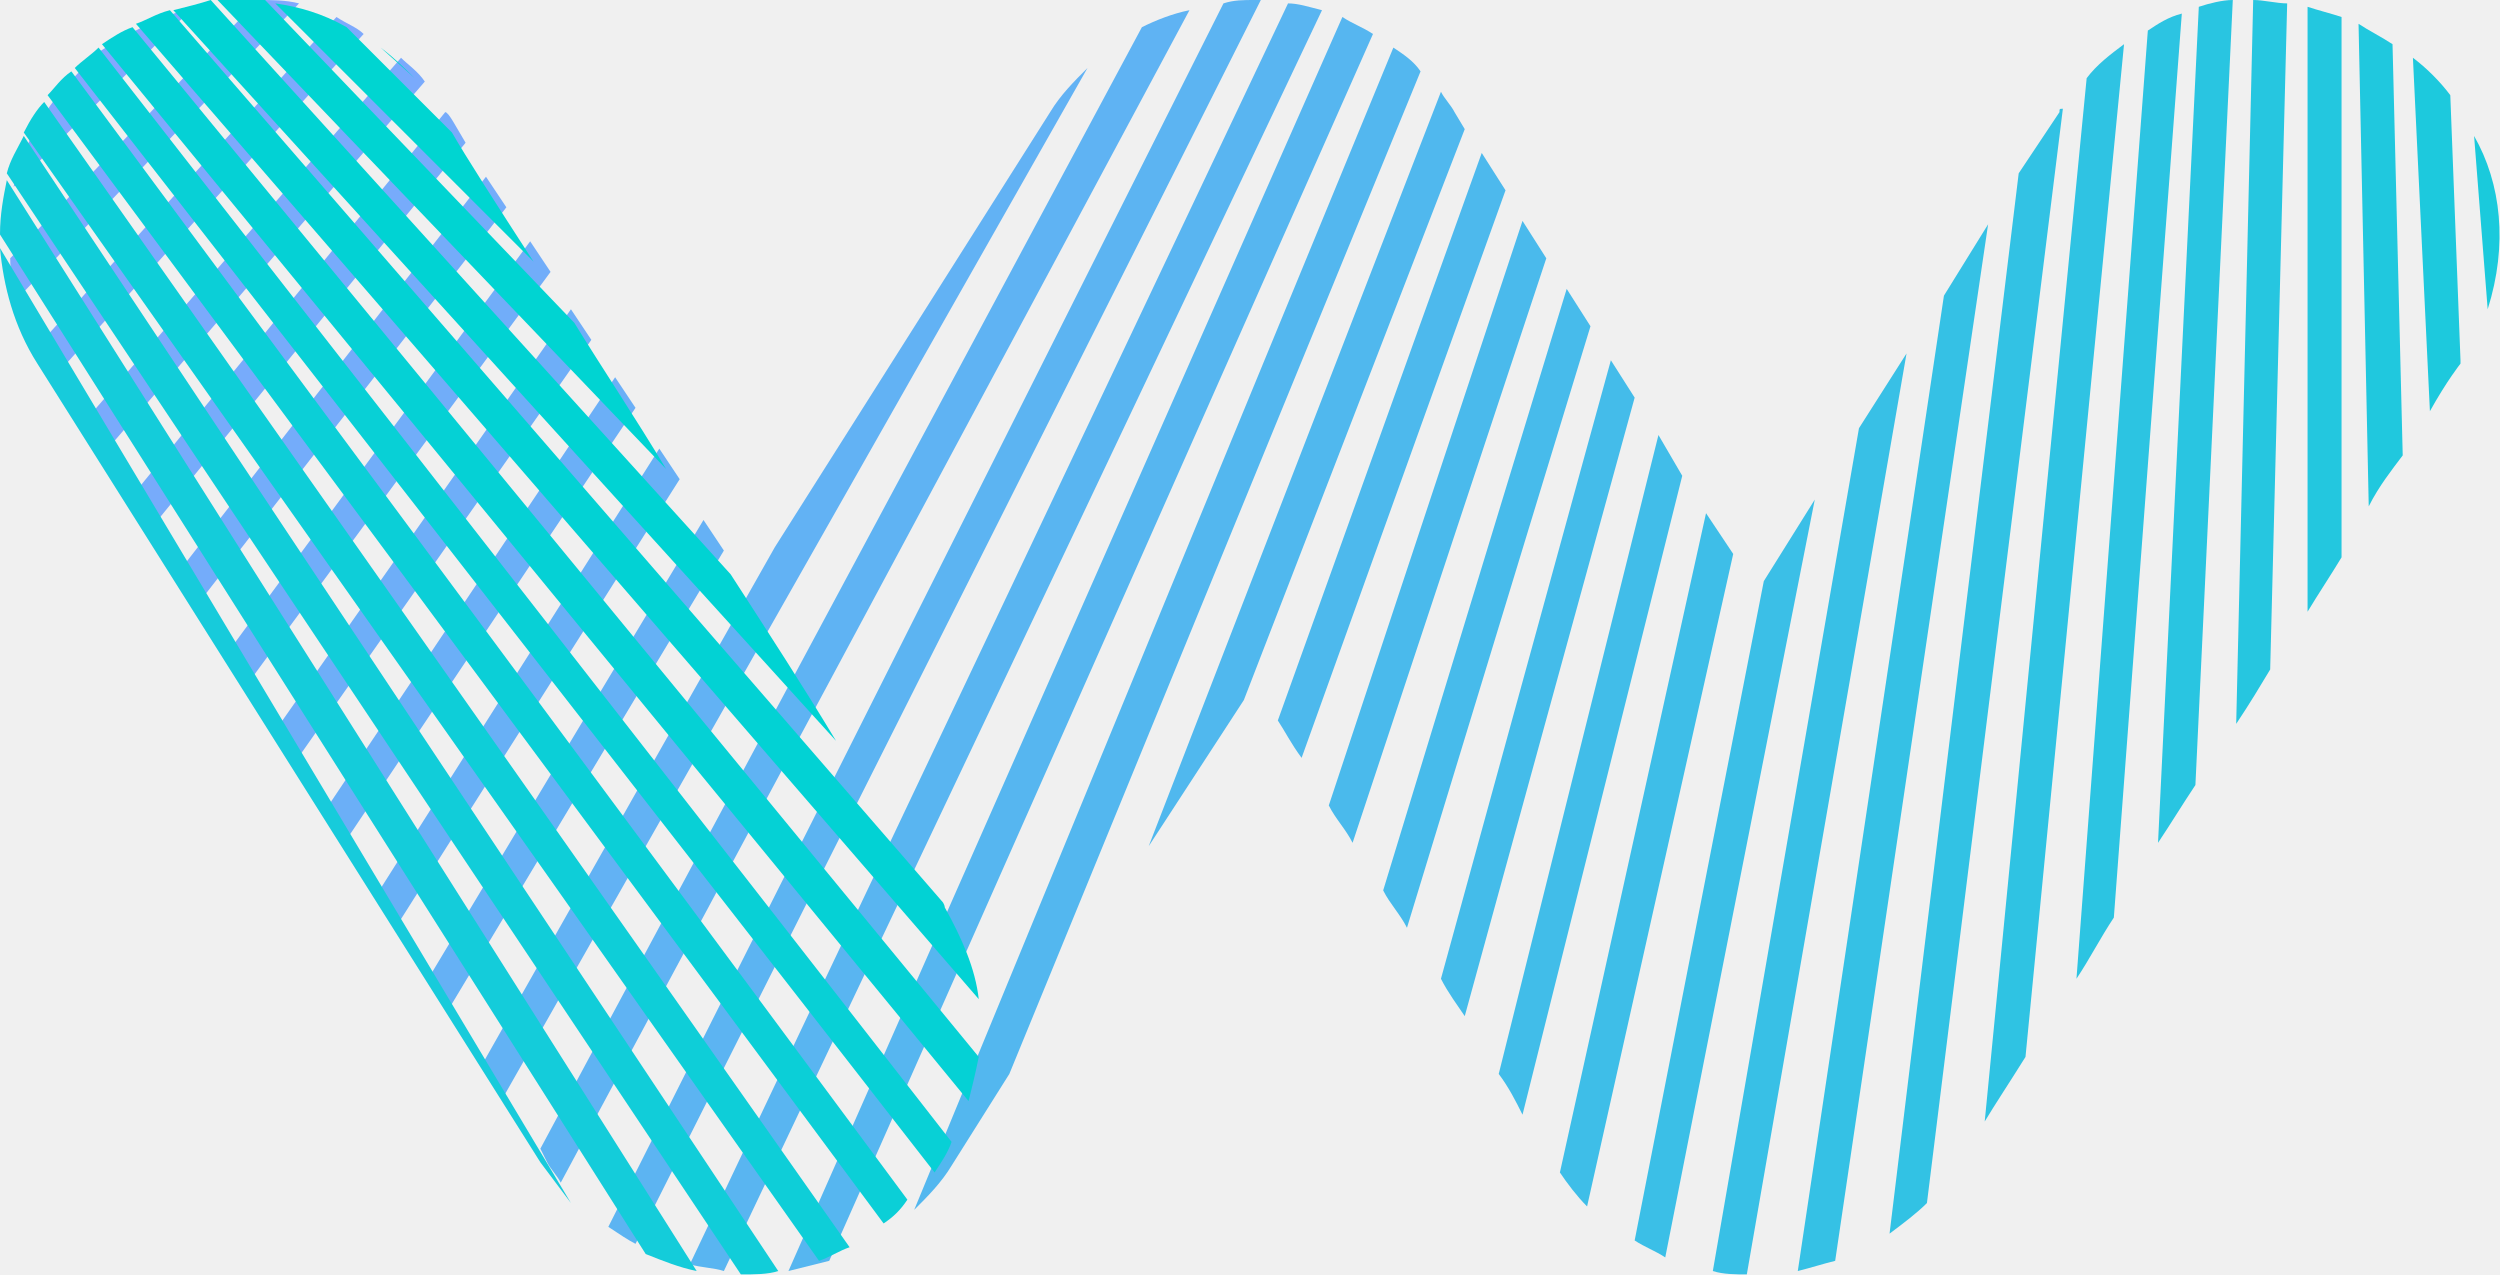
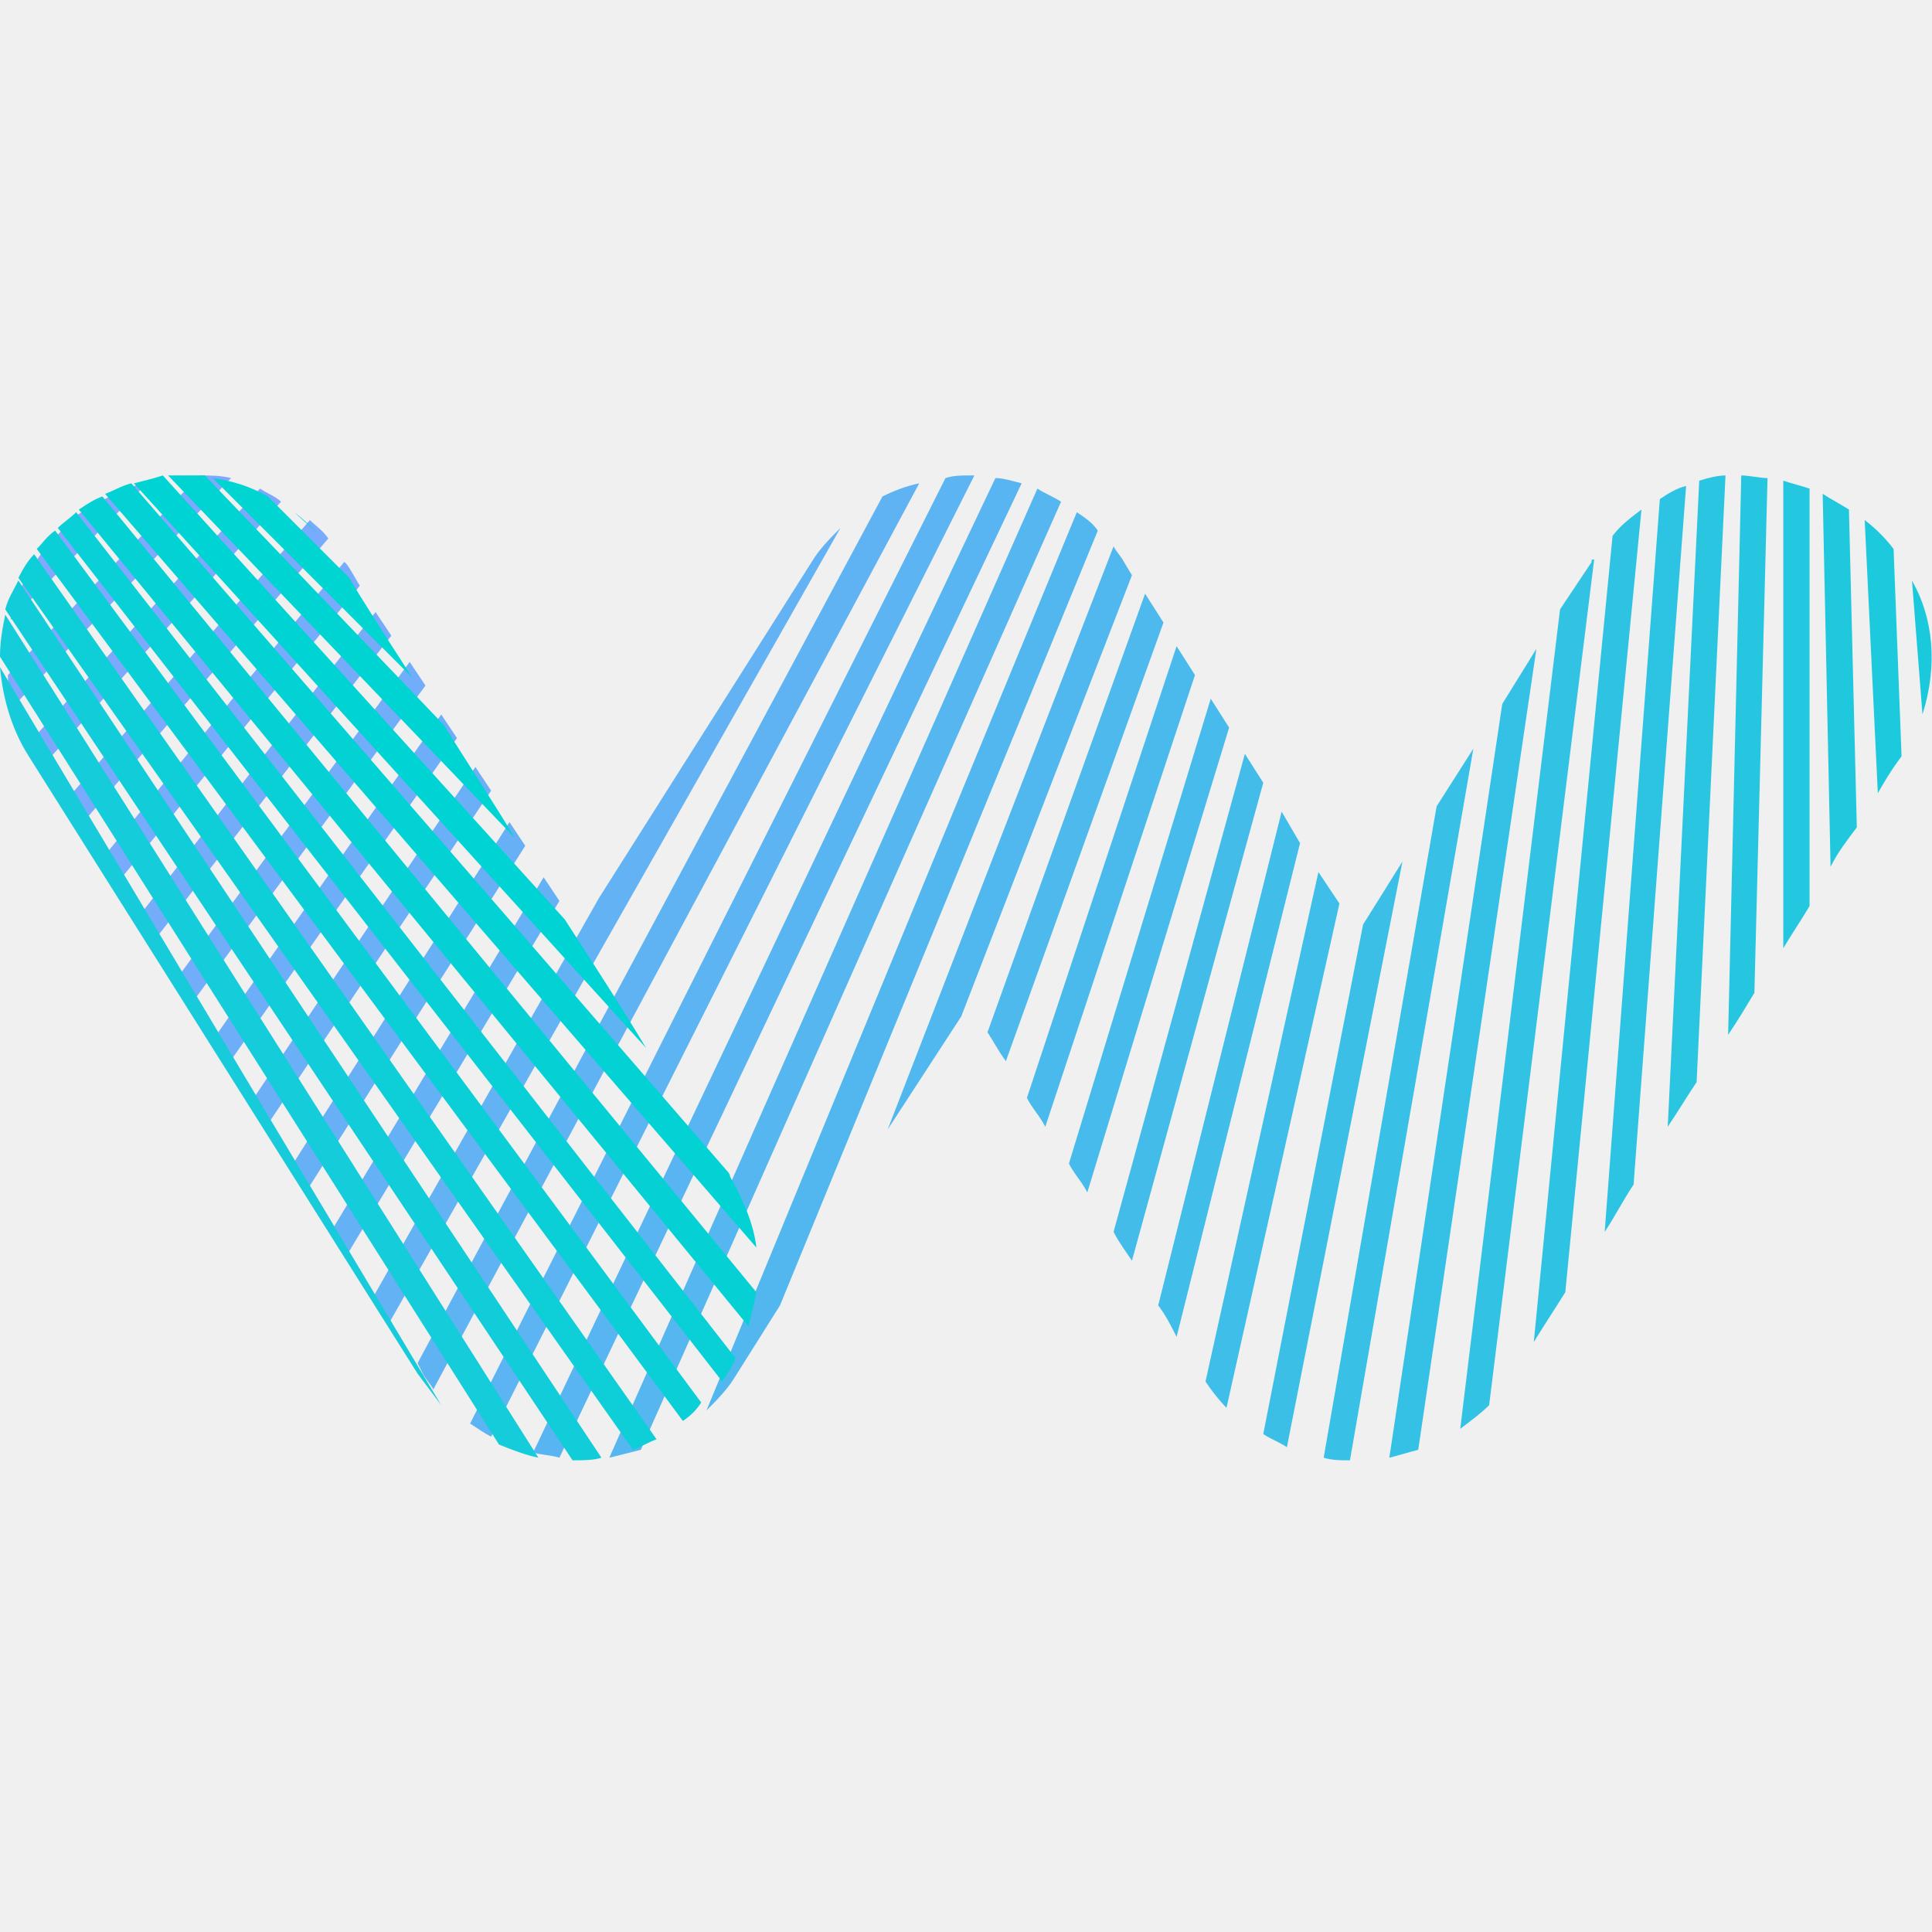
- <svg xmlns="http://www.w3.org/2000/svg" width="1177" height="600" viewBox="0 0 1177 600" fill="none">
-   <path d="M91.2 3.2C75.2 8 59.2 16 44.8 25.6L27.2 44.8C17.6 57.6 9.6 72 6.4 88L91.2 3.2Z" fill="#83A7FF" />
-   <path d="M8 140.8L140.8 1.6C134.4 -1.54972e-06 128 0 121.6 0L4.8 121.6C4.8 128 6.4 134.4 8 140.8Z" fill="#80A8FE" />
-   <path d="M158.4 8L16 164.8C17.6 166.4 17.6 169.6 19.2 171.2C19.2 171.2 20.8 174.4 24 179.2L171.2 16C168 12.8 163.2 11.2 158.4 8Z" fill="#7DA9FD" />
-   <path d="M200 38.4C196.8 33.6 192 30.4 188.8 27.2L38.4 200L48 214.4L200 38.4Z" fill="#7AAAFC" />
-   <path d="M219.2 67.2C214.4 59.2 211.2 52.8 209.6 52.8L60.8 235.2C64 240 67.2 244.8 70.4 249.6L219.2 67.2Z" fill="#77ABFB" />
-   <path d="M238.4 97.6C235.2 92.8 232 88 228.8 83.2L83.2 270.4C86.4 275.2 89.6 280 92.8 284.8L238.4 97.6Z" fill="#74ACFA" />
-   <path d="M259.2 128C256 123.2 252.8 118.4 249.6 113.6L107.2 307.2C110.4 312 113.6 316.8 116.8 321.6L259.2 128Z" fill="#71ADF9" />
-   <path d="M278.4 160C275.2 155.2 272 150.4 268.8 145.6L129.6 344L139.2 358.4L278.4 160Z" fill="#6EAEF8" />
-   <path d="M299.2 192C296 187.2 292.8 182.4 289.6 177.6L153.6 380.8C156.8 385.6 160 390.4 163.2 395.2L299.2 192Z" fill="#6BAFF7" />
-   <path d="M320 225.6C316.8 220.8 313.6 216 310.4 211.2L177.6 420.8L187.2 435.2L320 225.6Z" fill="#68B0F6" />
-   <path d="M340.8 259.2C337.6 254.4 334.4 249.6 331.2 244.8L201.6 460.8C204.8 465.6 208 470.4 211.2 475.2L340.8 259.2Z" fill="#65B1F5" />
-   <path d="M512 32C505.6 38.4 499.2 44.8 494.4 52.8L364.8 257.6L227.2 500.8C230.4 505.6 233.6 512 236.8 516.8L512 32Z" fill="#62B2F4" />
-   <path d="M537.6 12.8L254.4 540.8C256 544 257.6 547.2 257.6 547.2C259.2 550.4 262.4 553.6 264 556.8L560 4.8C552 6.4 544 9.6 537.6 12.8Z" fill="#5FB3F3" />
-   <path d="M593.6 0C592 0 590.4 0 590.4 0C585.6 0 580.8 -1.54972e-06 576 1.6L286.4 577.6C291.2 580.8 296 584 299.2 585.6L593.6 0Z" fill="#5CB4F2" />
-   <path d="M606.4 1.6L324.8 595.2C329.6 596.8 336 596.8 340.8 598.4L622.4 4.8C616 3.2 611.2 1.6 606.4 1.6Z" fill="#59B5F1" />
-   <path d="M646.4 16C641.6 12.8 636.8 11.2 632 8L371.2 598.4C377.6 596.8 384 595.2 390.4 593.6L646.4 16Z" fill="#56B6F0" />
-   <path d="M475.2 505.6L668.8 33.6C665.6 28.8 660.8 25.6 656 22.4L430.4 569.6C436.8 563.2 443.2 556.8 448 548.8L475.2 505.6Z" fill="#53B7EF" />
-   <path d="M585.6 329.6L689.6 60.8L684.8 52.8C683.2 49.6 680 46.4 678.4 43.2L540.8 398.4L585.6 329.6Z" fill="#50B8EE" />
-   <path d="M708.8 89.6L697.6 72L601.6 339.2C604.8 344 608 350.4 612.8 356.8L708.8 89.6Z" fill="#4DB9ED" />
-   <path d="M728 121.6L716.8 104L625.6 379.2C628.8 385.6 633.6 390.4 636.8 396.8L728 121.6Z" fill="#4ABAEC" />
-   <path d="M748.8 153.6L737.6 136L651.2 419.2C654.4 425.6 659.2 430.4 662.4 436.8L748.8 153.6Z" fill="#47BBEB" />
-   <path d="M769.6 187.2L758.4 169.6L678.4 460.8C681.6 467.2 686.4 473.6 689.6 478.4L769.6 187.2Z" fill="#44BCEA" />
-   <path d="M792 224L780.8 204.8L705.6 505.6C710.4 512 713.6 518.4 716.8 524.8L792 224Z" fill="#41BDE9" />
-   <path d="M816 260.8L803.2 241.6L734.4 552C737.6 556.8 742.4 563.2 747.2 568L816 260.8Z" fill="#3EBEE8" />
-   <path d="M854.4 235.2L830.4 273.6L769.6 584C774.4 587.2 779.2 588.8 784 592L854.4 235.2Z" fill="#3BBFE7" />
-   <path d="M897.6 166.4L875.2 201.6L806.4 598.4C811.2 600 817.6 600 822.4 600L897.6 166.4Z" fill="#38C0E6" />
-   <path d="M936 105.6L915.2 139.2L846.4 598.4C852.8 596.8 857.6 595.2 864 593.6L936 105.6Z" fill="#35C1E5" />
-   <path d="M969.6 52.8L950.4 81.6L889.6 580.8C896 576 902.4 571.2 907.2 566.4L971.2 51.2C969.6 51.2 969.6 51.2 969.6 52.8Z" fill="#32C2E4" />
-   <path d="M1000 20.8C993.6 25.6 987.2 30.4 982.4 36.8L934.4 528C939.2 520 945.6 510.4 953.6 497.6L1000 20.8Z" fill="#2FC3E3" />
-   <path d="M1027.2 6.4C1020.8 8 1016 11.2 1011.2 14.4L977.6 460.8C984 451.2 988.8 441.6 995.2 432L1027.2 6.4Z" fill="#2CC4E2" />
-   <path d="M1051.2 0C1046.4 0 1040 1.6 1035.2 3.2L1016 396.8C1022.4 387.2 1027.2 379.2 1033.6 369.6L1051.2 0Z" fill="#29C5E1" />
-   <path d="M1076.8 1.6C1072 1.6 1065.6 0 1060.8 0L1052.8 340.8C1059.2 331.2 1064 323.2 1068.8 315.2L1076.8 1.6Z" fill="#26C6E0" />
-   <path d="M1102.4 8C1097.6 6.4 1091.2 4.8 1086.4 3.2V288C1091.2 280 1097.6 270.4 1102.4 262.4V8Z" fill="#23C7DF" />
-   <path d="M1126.4 20.8C1121.6 17.6 1115.2 14.4 1110.4 11.2L1115.2 238.4C1120 228.8 1126.4 220.8 1131.2 214.4L1126.4 20.8Z" fill="#20C8DE" />
-   <path d="M1153.6 44.8C1148.8 38.4 1142.4 32 1136 27.2L1144 193.6C1152 179.2 1158.4 171.2 1158.4 171.2V169.6L1153.6 44.8Z" fill="#1DC9DD" />
-   <path d="M1171.2 145.6C1180.8 115.2 1177.6 86.4 1164.8 64L1171.2 145.6Z" fill="#1ACADC" />
-   <path d="M0 116.8C1.6 134.4 6.4 153.6 17.6 171.2L254.4 547.2C259.2 553.6 264 560 268.8 566.4L0 116.8Z" fill="#17CBDB" />
-   <path d="M3.2 84.8C1.6 92.8 0 100.8 0 110.4L304 590.4C312 593.6 320 596.8 328 598.4L3.2 84.8Z" fill="#14CCDA" />
-   <path d="M11.2 64C8 70.4 4.8 75.2 3.2 81.6L348.8 600C355.2 600 361.6 600 366.4 598.4L11.2 64Z" fill="#11CDD9" />
-   <path d="M20.8 48C17.6 51.2 14.4 56 11.2 62.4L385.6 593.6C390.4 592 395.2 588.8 400 587.2L20.8 48Z" fill="#0ECED8" />
-   <path d="M33.6 33.6C28.8 36.8 25.6 41.6 22.4 44.8L416 576C420.8 572.8 424 569.6 427.2 564.8L33.6 33.6Z" fill="#0BCFD7" />
-   <path d="M46.4 22.4C43.2 25.6 38.4 28.8 35.2 32L440 552C443.2 547.2 446.4 542.4 448 537.6L46.4 22.4Z" fill="#08D0D6" />
-   <path d="M62.4 12.8C57.6 14.4 52.8 17.6 48 20.8L456 518.4C457.6 512 459.2 505.6 460.8 497.6L62.4 12.8Z" fill="#05D1D5" />
-   <path d="M64 11.2L460.8 470.4C459.2 456 452.8 441.6 444.8 427.2C444.8 427.2 444.8 425.6 443.2 424L80 4.8C73.6 6.4 68.8 9.6 64 11.2Z" fill="#02D2D4" />
-   <path d="M99.2 0C94.4 1.6 88 3.2 81.6 4.8L393.6 348.8C379.2 324.8 361.6 297.6 344 270.4L99.2 0Z" fill="#00D3D3" />
-   <path d="M124.8 0C116.8 0 110.4 0 102.4 0L313.6 220.8C299.2 196.8 283.2 172.8 270.4 152L124.8 0Z" fill="#00D4D2" />
-   <path d="M129.6 1.6L251.2 123.2C233.6 96 219.2 73.6 212.8 62.4L163.2 12.8C152 6.4 140.8 3.2 129.6 1.6Z" fill="#00D5D1" />
-   <path d="M179.2 22.4L195.2 36.8C190.4 32 185.6 27.2 179.2 22.4Z" fill="#00D6D0" />
+ <svg xmlns="http://www.w3.org/2000/svg" width="512" height="512" viewBox="0 0 512 512" fill="none">
+   <g clip-path="url(#clip0_1_51)">
+     <path d="M39.672 127.391C32.712 129.479 25.752 132.959 19.488 137.135L11.832 145.487C7.656 151.055 4.176 157.319 2.784 164.279L39.672 127.391Z" fill="#83A7FF" />
+     <path d="M3.48 187.247L61.249 126.695C58.465 125.999 55.681 125.999 52.897 125.999L2.088 178.895C2.088 181.679 2.784 184.463 3.48 187.247Z" fill="#80A8FE" />
+     <path d="M68.905 129.479L6.96 197.687C7.656 198.383 7.656 199.775 8.352 200.471C8.352 200.471 9.048 201.863 10.44 203.951L74.473 132.959C73.081 131.567 70.993 130.871 68.905 129.479Z" fill="#7DA9FD" />
+     <path d="M87.001 142.703C85.609 140.615 83.521 139.223 82.129 137.831L16.704 213L20.88 219.264L87.001 142.703Z" fill="#7AAAFC" />
+     <path d="M95.353 155.231C93.265 151.751 91.873 148.967 91.177 148.967L26.448 228.312C27.84 230.4 29.232 232.488 30.624 234.576L95.353 155.231Z" fill="#77ABFB" />
+     <path d="M103.705 168.455C102.313 166.367 100.921 164.279 99.529 162.191L36.192 243.624C37.584 245.712 38.976 247.8 40.368 249.888L103.705 168.455Z" fill="#74ACFA" />
+     <path d="M112.753 181.679C111.361 179.591 109.969 177.503 108.577 175.415L46.633 259.632C48.025 261.72 49.416 263.808 50.809 265.896L112.753 181.679Z" fill="#71ADF9" />
+     <path d="M121.105 195.599C119.713 193.511 118.321 191.423 116.929 189.335L56.377 275.64L60.553 281.904L121.105 195.599Z" fill="#6EAEF8" />
+     <path d="M130.153 209.52C128.761 207.432 127.369 205.344 125.977 203.255L66.817 291.648C68.209 293.736 69.601 295.824 70.993 297.912L130.153 209.52Z" fill="#6BAFF7" />
+     <path d="M139.201 224.136C137.809 222.048 136.417 219.96 135.025 217.872L77.257 309.048L81.433 315.313L139.201 224.136Z" fill="#68B0F6" />
+     <path d="M148.249 238.752C146.857 236.664 145.465 234.576 144.073 232.488L87.697 326.449C89.089 328.537 90.481 330.625 91.873 332.713L148.249 238.752Z" fill="#65B1F5" />
+     <path d="M222.722 139.919C219.938 142.703 217.154 145.487 215.066 148.967L158.69 238.056L98.833 343.849C100.225 345.937 101.617 348.721 103.009 350.809L222.722 139.919Z" fill="#62B2F4" />
+     <path d="M233.858 131.567L110.665 361.249C111.361 362.641 112.057 364.033 112.057 364.033C112.753 365.425 114.145 366.817 114.841 368.209L243.602 128.087C240.122 128.783 236.642 130.175 233.858 131.567Z" fill="#5FB3F3" />
+     <path d="M258.219 125.999C257.523 125.999 256.827 125.999 256.827 125.999C254.739 125.999 252.65 125.999 250.562 126.695L124.585 377.257C126.673 378.649 128.761 380.041 130.153 380.737L258.219 125.999Z" fill="#5CB4F2" />
+     <path d="M263.787 126.695L141.289 384.913C143.377 385.609 146.161 385.609 148.249 386.305L270.747 128.087C267.963 127.391 265.875 126.695 263.787 126.695Z" fill="#59B5F1" />
+     <path d="M281.187 132.959C279.099 131.567 277.011 130.871 274.923 129.479L161.474 386.305C164.258 385.609 167.042 384.913 169.826 384.217L281.187 132.959Z" fill="#56B6F0" />
+     <path d="M206.714 345.937L290.931 140.615C289.539 138.527 287.451 137.135 285.363 135.743L187.226 373.777C190.01 370.993 192.794 368.209 194.882 364.729L206.714 345.937Z" fill="#53B7EF" />
+     <path d="M254.738 269.376L299.979 152.447L297.891 148.967C297.195 147.575 295.803 146.183 295.107 144.791L235.25 299.304L254.738 269.376Z" fill="#50B8EE" />
+     <path d="M308.331 164.975L303.459 157.319L261.699 273.552C263.091 275.64 264.483 278.424 266.571 281.208L308.331 164.975Z" fill="#4DB9ED" />
+     <path d="M316.683 178.895L311.811 171.239L272.139 290.952C273.531 293.736 275.619 295.824 277.011 298.608L316.683 178.895Z" fill="#4ABAEC" />
+     <path d="M325.731 192.815L320.859 185.159L283.275 308.353C284.667 311.137 286.755 313.225 288.147 316.009L325.731 192.815Z" fill="#47BBEB" />
+     <path d="M334.779 207.431L329.907 199.775L295.107 326.449C296.499 329.233 298.587 332.017 299.979 334.105L334.779 207.431Z" fill="#44BCEA" />
+     <path d="M344.523 223.44L339.651 215.088L306.939 345.937C309.027 348.721 310.419 351.505 311.811 354.289L344.523 223.44Z" fill="#41BDE9" />
+     <path d="M354.963 239.448L349.395 231.096L319.467 366.121C320.859 368.209 322.947 370.993 325.035 373.081L354.963 239.448Z" fill="#3EBEE8" />
+     <path d="M371.668 228.312L361.228 245.016L334.779 380.041C336.867 381.433 338.955 382.129 341.043 383.521L371.668 228.312Z" fill="#3BBFE7" />
+     <path d="M390.46 198.383L380.716 213.696L350.787 386.305C352.875 387.001 355.659 387.001 357.748 387.001L390.46 198.383Z" fill="#38C0E6" />
+     <path d="M407.164 171.935L398.116 186.551L368.188 386.305C370.972 385.609 373.06 384.913 375.844 384.217L407.164 171.935Z" fill="#35C1E5" />
+     <path d="M421.78 148.967L413.428 161.495L386.98 378.649C389.764 376.561 392.548 374.473 394.636 372.385L422.476 148.271C421.78 148.271 421.78 148.271 421.78 148.967Z" fill="#32C2E4" />
+     <path d="M435.004 135.047C432.22 137.135 429.436 139.223 427.348 142.007L406.468 355.681C408.556 352.201 411.34 348.025 414.82 342.457L435.004 135.047Z" fill="#2FC3E3" />
+     <path d="M446.836 128.783C444.052 129.479 441.964 130.871 439.876 132.263L425.26 326.449C428.044 322.273 430.132 318.097 432.916 313.921L446.836 128.783Z" fill="#2CC4E2" />
+     <path d="M457.276 125.999C455.188 125.999 452.404 126.695 450.316 127.391L441.964 298.608C444.748 294.432 446.836 290.952 449.62 286.776L457.276 125.999Z" fill="#29C5E1" />
+     <path d="M468.413 126.695C466.325 126.695 463.541 125.999 461.453 125.999L457.973 274.248C460.757 270.072 462.845 266.592 464.933 263.112L468.413 126.695Z" fill="#26C6E0" />
+     <path d="M479.549 129.479C477.461 128.783 474.677 128.087 472.589 127.391V251.28C474.677 247.8 477.461 243.624 479.549 240.144V129.479Z" fill="#23C7DF" />
+     <path d="M489.989 135.047C487.901 133.655 485.117 132.263 483.029 130.871L485.117 229.704C487.205 225.528 489.989 222.048 492.077 219.264L489.989 135.047Z" fill="#20C8DE" />
+     <path d="M501.821 145.487C499.733 142.703 496.949 139.919 494.165 137.831L497.645 210.216C501.125 203.951 503.909 200.471 503.909 200.471V199.775L501.821 145.487Z" fill="#1DC9DD" />
+     <path d="M509.477 189.335C513.653 176.111 512.261 163.583 506.693 153.839L509.477 189.335Z" fill="#1ACADC" />
+     <path d="M0 176.807C0.696 184.463 2.784 192.815 7.656 200.471L110.665 364.033C112.753 366.817 114.841 369.601 116.929 372.385L0 176.807Z" fill="#17CBDB" />
+     <path d="M1.392 162.887C0.696 166.367 0 169.847 0 174.023L132.241 382.825C135.721 384.217 139.201 385.609 142.681 386.305L1.392 162.887Z" fill="#14CCDA" />
+     <path d="M4.872 153.839C3.48 156.623 2.088 158.711 1.392 161.495L151.729 387.001C154.513 387.001 157.298 387.001 159.386 386.305L4.872 153.839Z" fill="#11CDD9" />
+     <path d="M9.048 146.879C7.656 148.271 6.264 150.359 4.872 153.143L167.738 384.217C169.826 383.521 171.914 382.129 174.002 381.433L9.048 146.879Z" fill="#0ECED8" />
+     <path d="M14.616 140.615C12.528 142.007 11.136 144.095 9.744 145.487L180.962 376.561C183.05 375.169 184.442 373.777 185.834 371.689L14.616 140.615Z" fill="#0BCFD7" />
+     <path d="M20.184 135.743C18.792 137.135 16.704 138.527 15.312 139.919L191.402 366.121C192.794 364.033 194.186 361.945 194.882 359.857L20.184 135.743Z" fill="#08D0D6" />
+     <path d="M27.144 131.567C25.056 132.263 22.968 133.655 20.88 135.047L198.362 351.505C199.058 348.721 199.754 345.937 200.45 342.457L27.144 131.567Z" fill="#05D1D5" />
+     <path d="M27.84 130.871L200.45 330.625C199.754 324.361 196.97 318.097 193.49 311.833C193.49 311.833 193.49 311.137 192.794 310.441L34.8 128.087C32.016 128.783 29.928 130.175 27.84 130.871Z" fill="#02D2D4" />
+     <path d="M43.152 125.999C41.064 126.695 38.28 127.391 35.496 128.087L171.218 277.728C164.954 267.288 157.298 255.456 149.641 243.624L43.152 125.999Z" fill="#00D3D3" />
+     <path d="M54.288 125.999C50.809 125.999 48.025 125.999 44.544 125.999L136.417 222.048C130.153 211.608 123.193 201.167 117.625 192.119L54.288 125.999Z" fill="#00D4D2" />
+     <path d="M56.377 126.695L109.273 179.591C101.617 167.759 95.353 158.015 92.569 153.143L70.993 131.567C66.121 128.783 61.249 127.391 56.377 126.695Z" fill="#00D5D1" />
+     <path d="M77.953 135.743L84.913 142.007C82.825 139.919 80.737 137.831 77.953 135.743Z" fill="#00D6D0" />
+   </g>
+   <defs>
+     <clipPath id="clip0_1_51">
+       <rect width="512" height="261.003" fill="white" transform="translate(0 125.999)" />
+     </clipPath>
+   </defs>
</svg>
